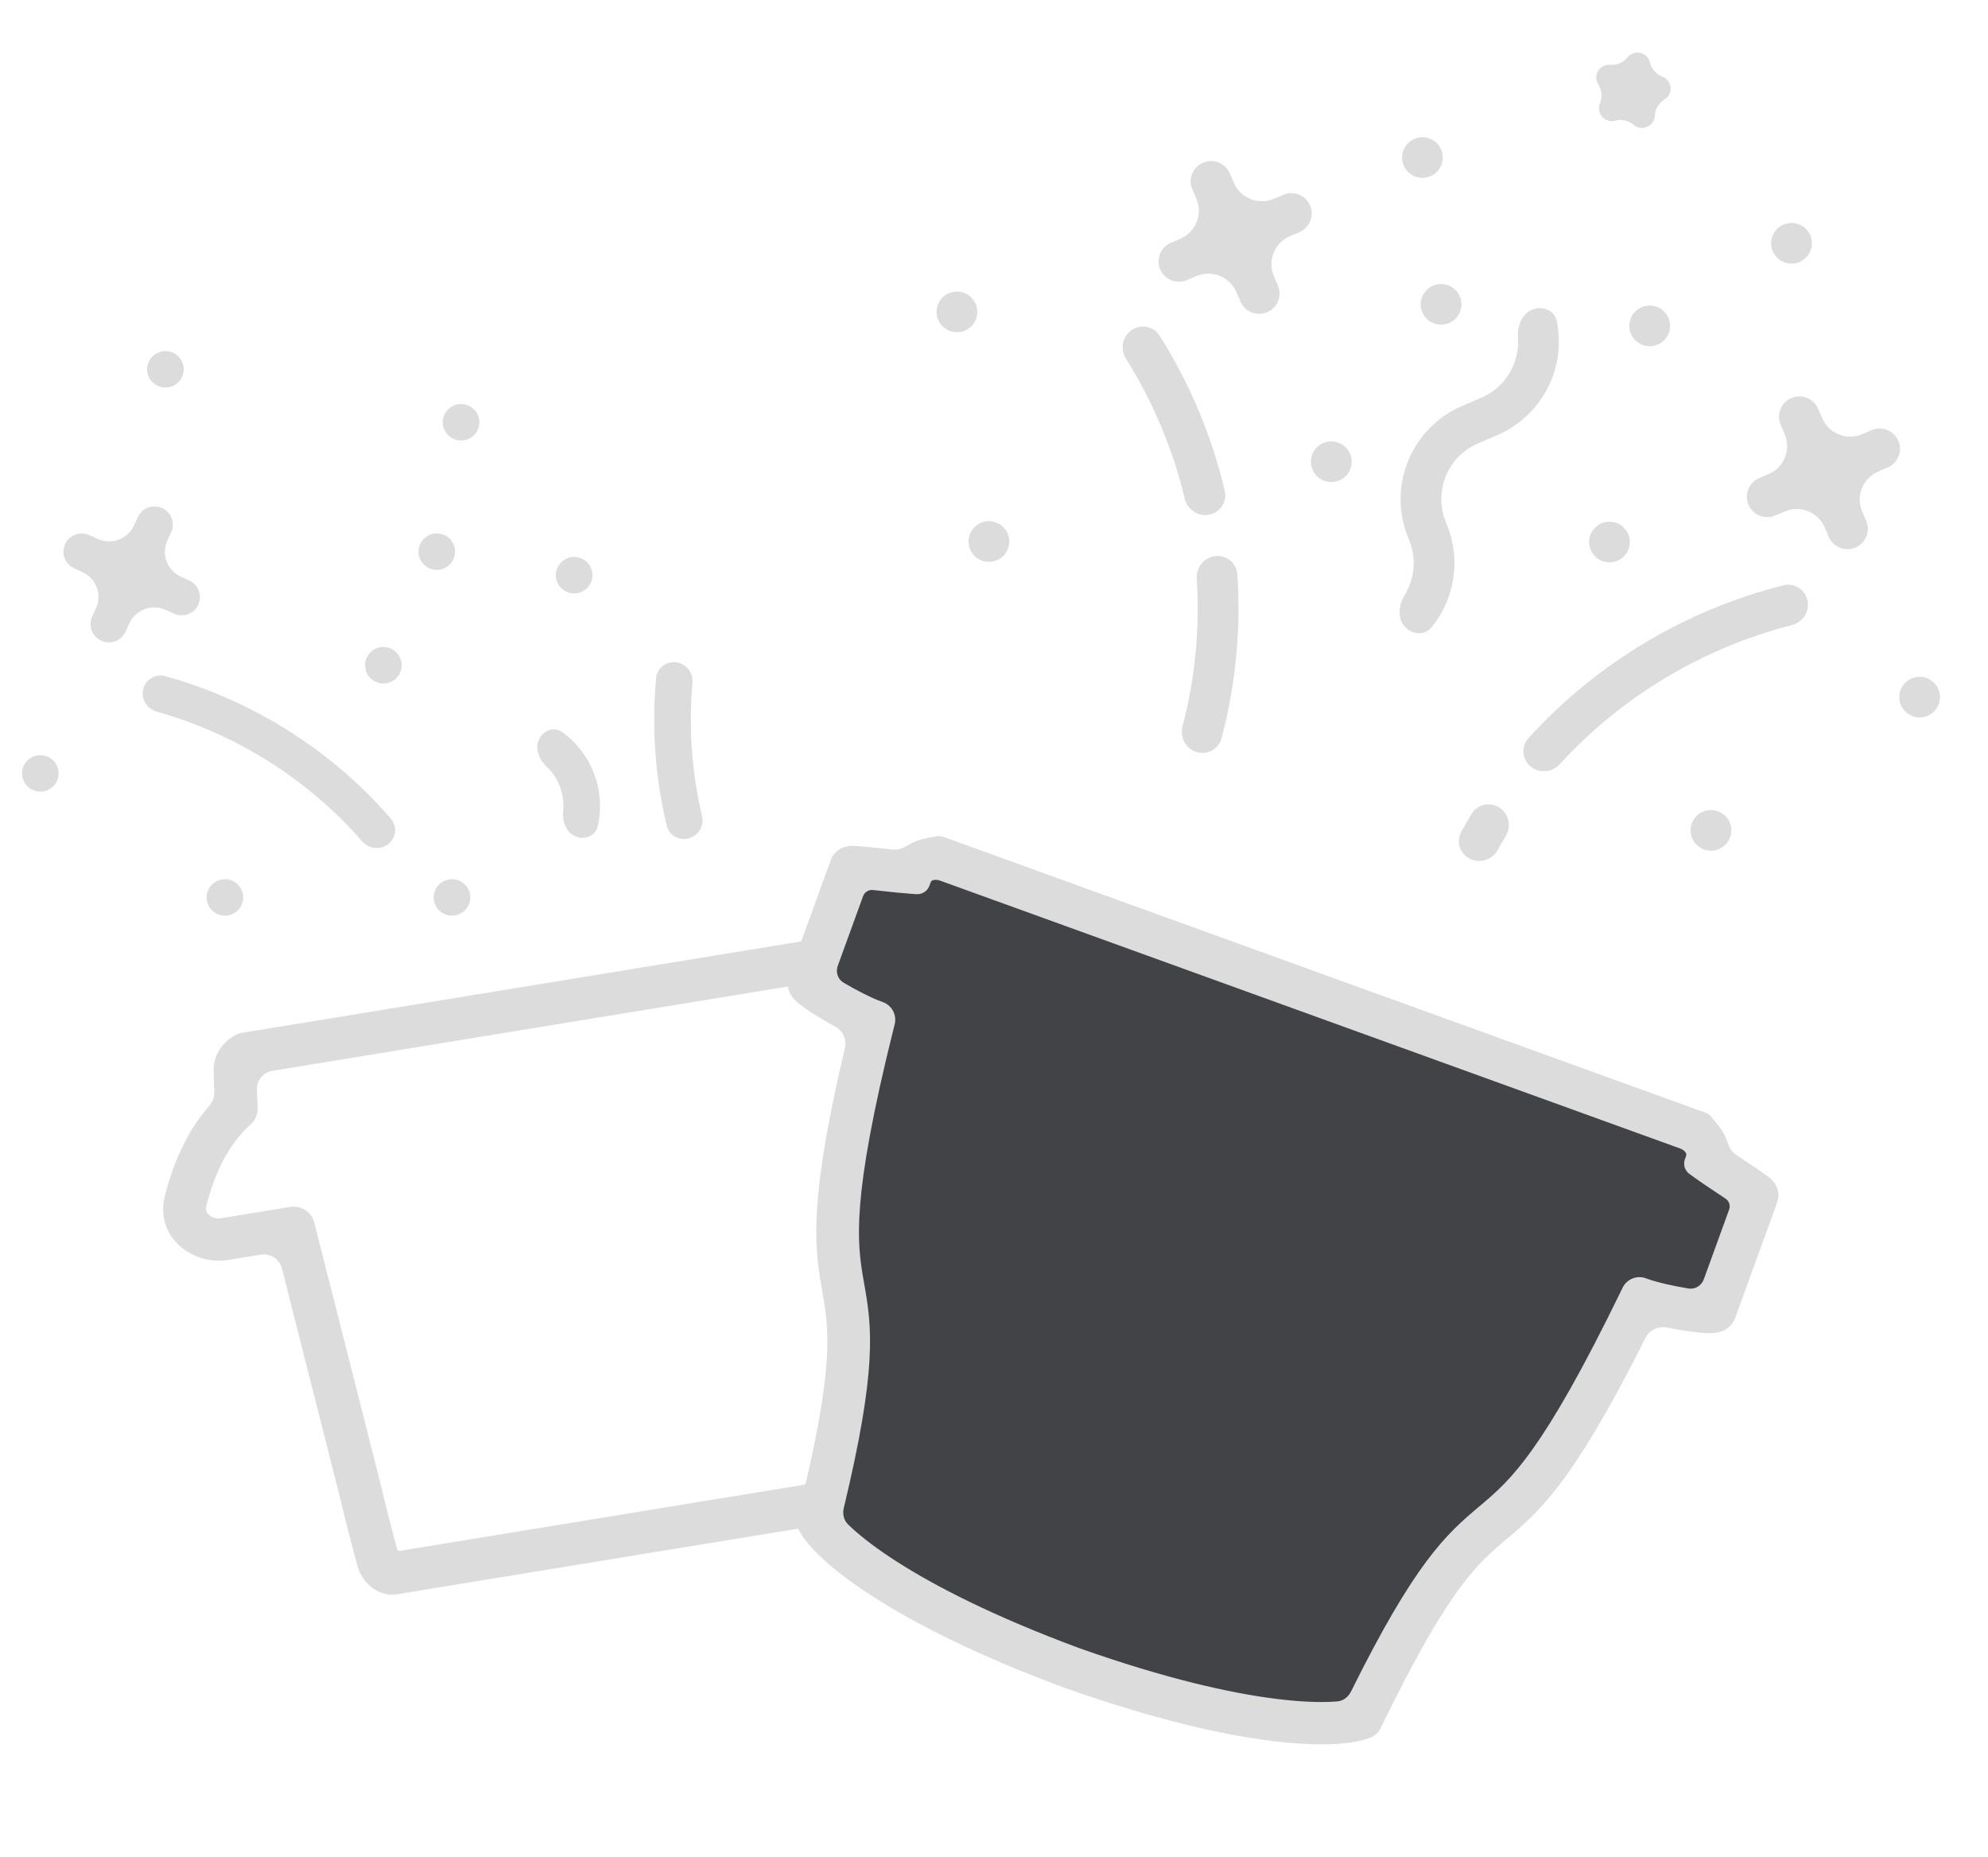
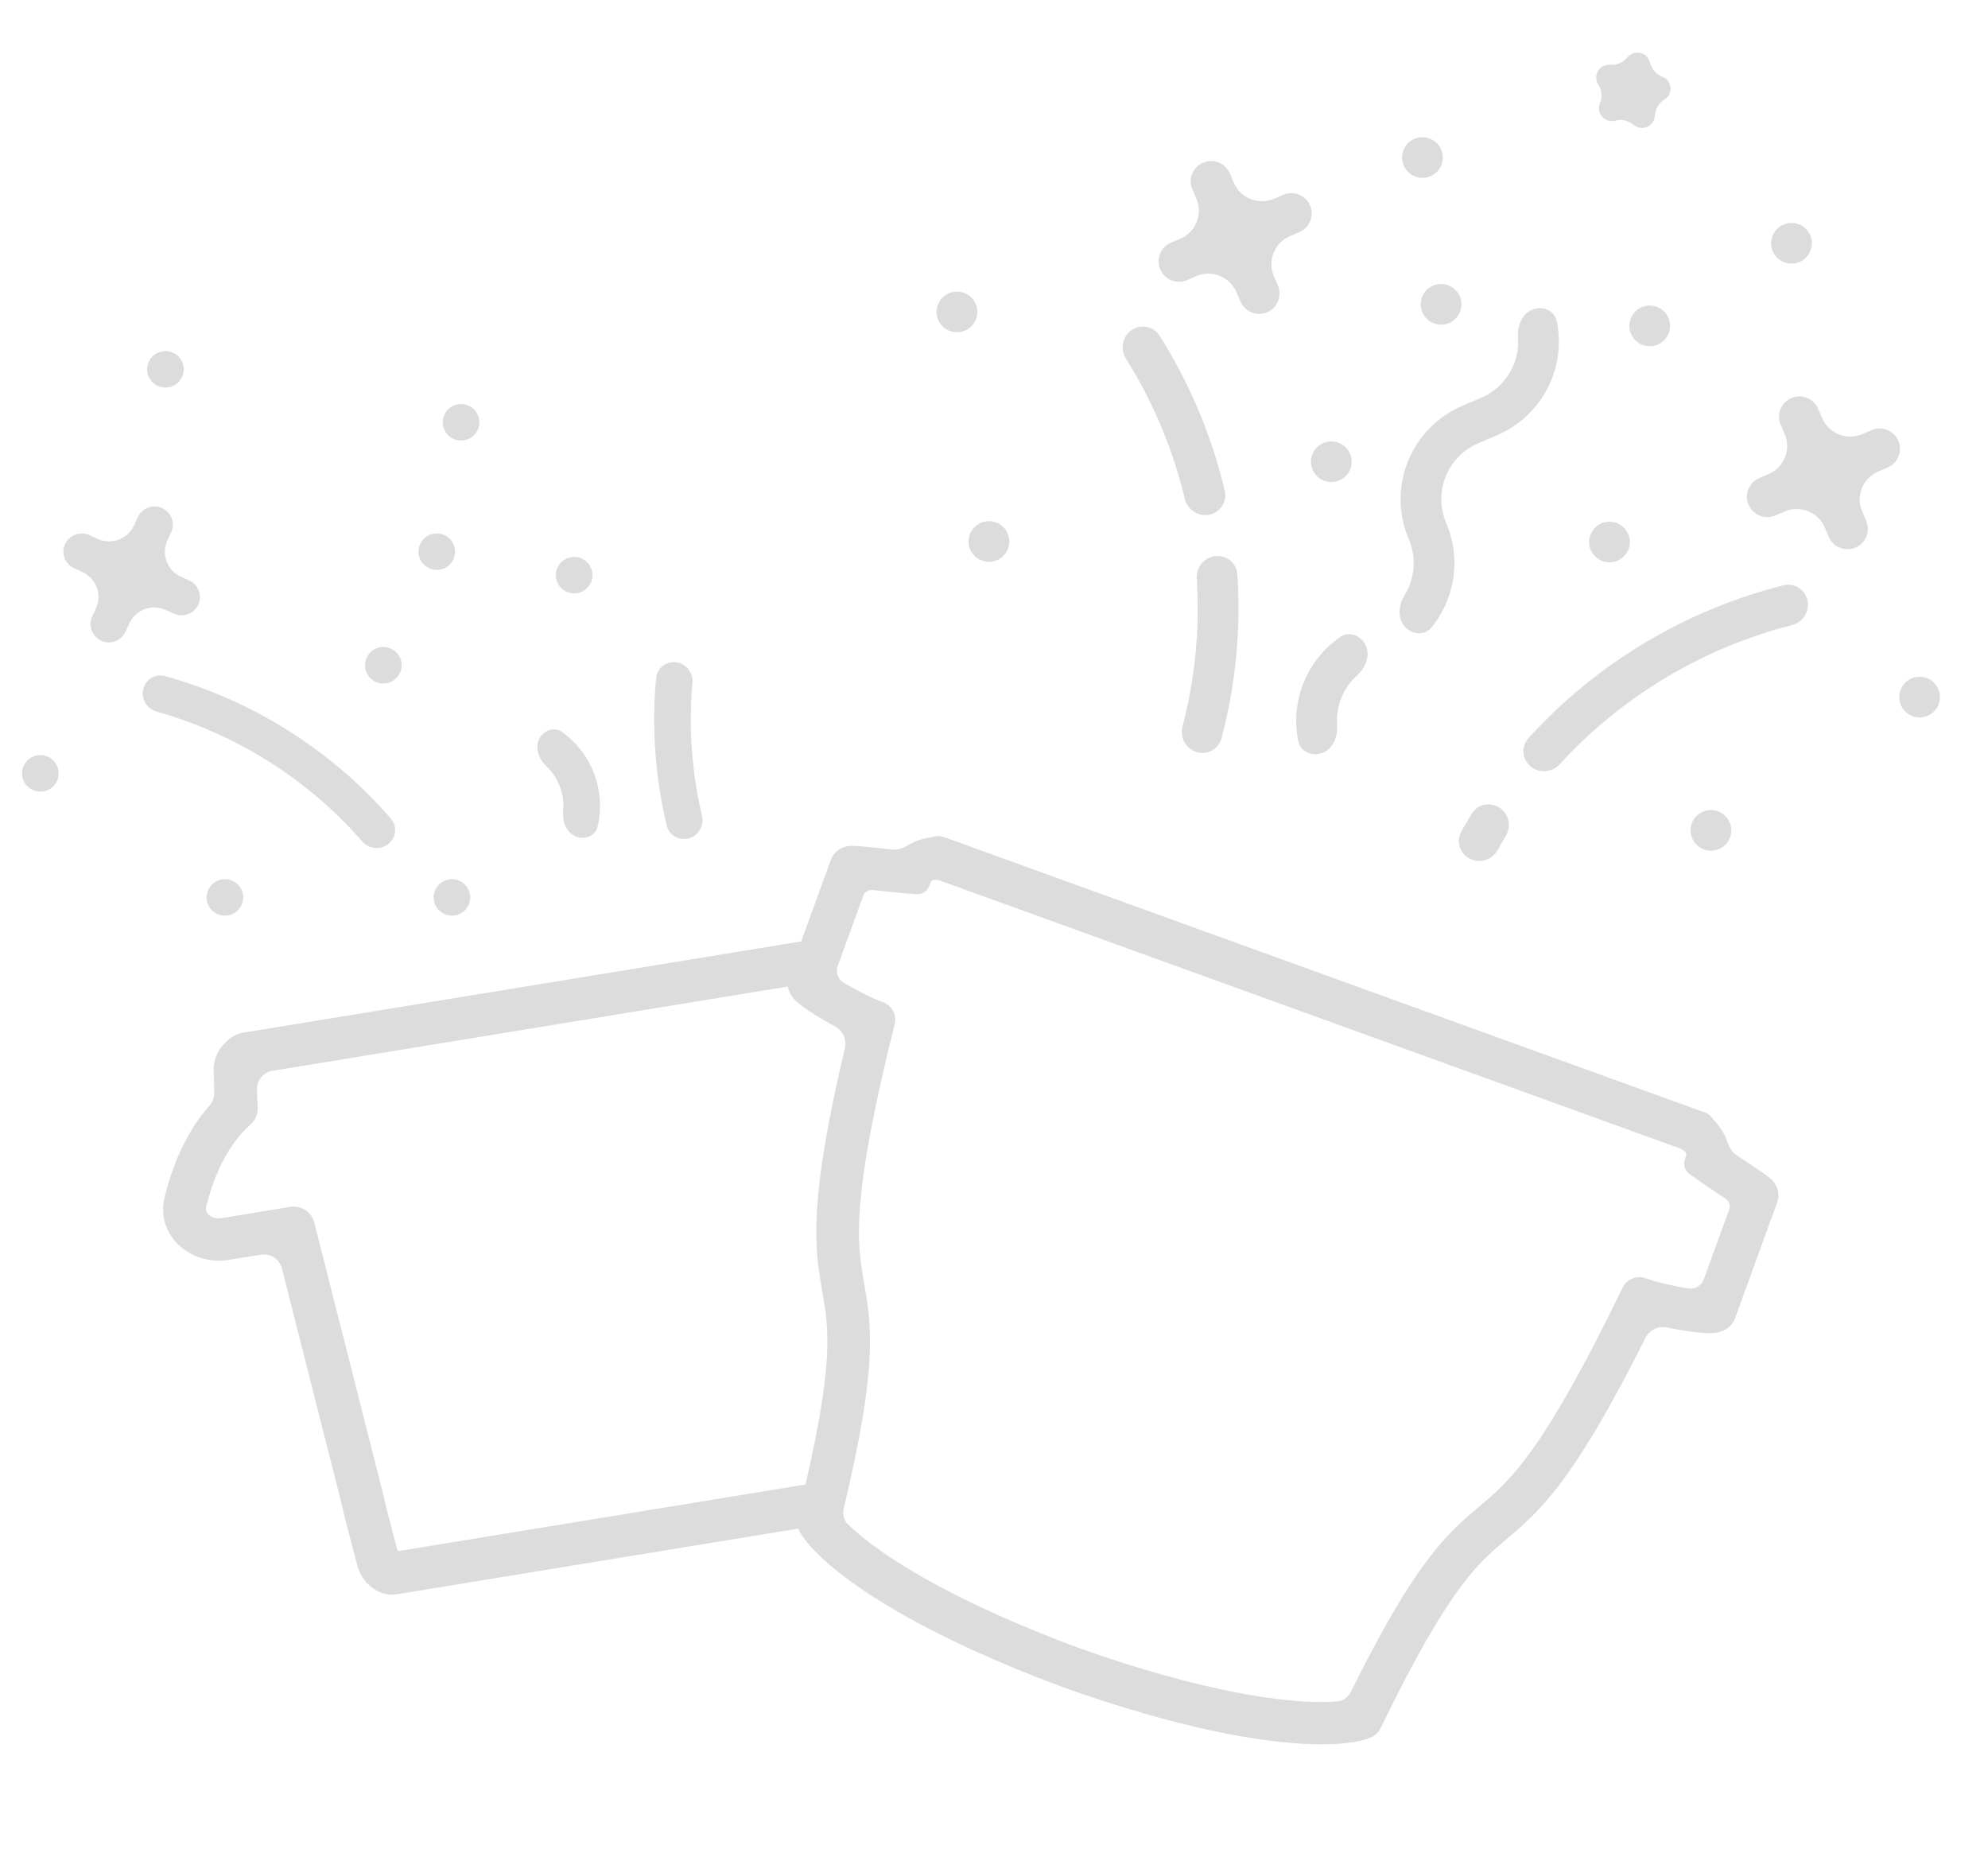
<svg xmlns="http://www.w3.org/2000/svg" width="212" height="198" viewBox="0 0 212 198" fill="none">
-   <path fill-rule="evenodd" clip-rule="evenodd" d="M25.242 110.309C25.431 110.221 25.631 110.16 25.836 110.126L93.111 99.126C93.316 99.093 93.525 99.088 93.732 99.11C94.256 99.168 94.921 99.362 95.549 99.751C96.207 100.16 96.926 100.854 97.272 101.927C97.436 102.439 97.699 103.316 97.948 104.16C98.104 104.689 98.472 105.125 98.949 105.401C102.408 107.405 104.874 110.495 106.499 113.032C108.897 116.778 106.03 120.991 102.274 121.605L98.779 122.177C97.754 122.344 97.029 123.267 97.107 124.302L99.034 149.7C99.183 151.203 99.319 153.039 99.417 154.489C99.466 155.221 99.506 155.861 99.534 156.317C99.548 156.546 99.559 156.729 99.566 156.855L99.577 157.048L99.577 157.05C99.58 157.098 99.581 157.146 99.581 157.193C99.576 157.916 99.378 158.707 98.973 159.395C98.569 160.081 97.787 160.923 96.529 161.129L42.344 169.988C41.085 170.194 40.076 169.645 39.474 169.123C38.871 168.6 38.432 167.913 38.197 167.23C38.181 167.185 38.167 167.14 38.155 167.094L38.103 166.904C38.07 166.782 38.022 166.606 37.962 166.385C37.843 165.943 37.678 165.324 37.491 164.614C37.122 163.208 36.666 161.424 36.328 159.952L30.066 135.263C29.811 134.258 28.829 133.614 27.805 133.781L24.309 134.353C20.554 134.967 16.494 131.886 17.574 127.572C18.306 124.649 19.66 120.935 22.301 117.934C22.665 117.52 22.875 116.989 22.854 116.439C22.821 115.559 22.791 114.643 22.784 114.105C22.77 112.978 23.231 112.092 23.724 111.495C24.195 110.925 24.764 110.53 25.242 110.309ZM42.357 165.207C42.386 165.317 42.494 165.386 42.606 165.368L94.808 156.833C94.92 156.814 95 156.714 94.993 156.601C94.966 156.151 94.926 155.522 94.878 154.801C94.78 153.354 94.647 151.562 94.504 150.128C94.503 150.111 94.501 150.093 94.5 150.076L92.275 120.755C92.187 119.586 93.013 118.542 94.179 118.351L101.545 117.147C102.096 117.057 102.49 116.731 102.678 116.381C102.851 116.056 102.843 115.751 102.659 115.464C100.957 112.806 98.547 110.016 95.391 108.675C94.763 108.408 94.29 107.875 94.102 107.223C93.973 106.775 93.771 106.081 93.565 105.381C93.282 104.423 92.33 103.832 91.344 103.993L29.061 114.177C28.075 114.338 27.36 115.201 27.398 116.199C27.425 116.929 27.455 117.651 27.475 118.117C27.505 118.795 27.226 119.451 26.716 119.903C24.151 122.18 22.755 125.593 21.988 128.653C21.906 128.984 21.995 129.277 22.263 129.529C22.552 129.801 23.029 129.985 23.58 129.894L30.947 128.69C32.112 128.5 33.228 129.226 33.517 130.363L40.746 158.864C40.751 158.882 40.755 158.899 40.759 158.916C41.08 160.321 41.525 162.062 41.893 163.464C42.077 164.163 42.24 164.772 42.357 165.207Z" fill="#DCDCDC" />
-   <path d="M179.815 120.772L99.6 91.701C99.336 91.782 97.258 91.81 96.712 93.316C94.922 93.2 90.345 92.606 90.288 92.763L85.794 105.147C85.707 105.648 90.339 108.392 92.631 109.223C83.162 146.968 95.164 128.783 86.63 162.786C87.929 165.17 95.123 171.568 113.526 178.386C132.023 184.941 141.649 184.639 144.175 183.641C159.435 152.076 156.983 173.722 173.926 138.685C176.217 139.516 181.533 140.377 181.787 139.937L186.281 127.552C186.338 127.395 182.444 124.92 180.996 123.862C181.542 122.356 179.966 121.004 179.815 120.772Z" fill="#424346" />
-   <path fill-rule="evenodd" clip-rule="evenodd" d="M99.674 89.211C99.981 89.118 100.311 89.126 100.613 89.236L181.87 118.644C182.172 118.754 182.43 118.958 182.606 119.226C182.651 119.293 182.701 119.357 182.755 119.417C182.794 119.459 182.837 119.507 182.882 119.557C183.085 119.787 183.37 120.129 183.637 120.553C183.831 120.863 184.049 121.271 184.207 121.753C184.389 122.307 184.684 122.835 185.169 123.158C185.378 123.298 185.594 123.441 185.81 123.585C186.053 123.747 186.298 123.91 186.54 124.071C187.116 124.456 187.671 124.83 188.083 125.122C188.283 125.263 188.487 125.412 188.652 125.545C188.724 125.604 188.852 125.71 188.978 125.841C189.032 125.898 189.168 126.042 189.298 126.249C189.362 126.353 189.477 126.553 189.557 126.829C189.634 127.095 189.732 127.62 189.512 128.225L185.025 140.572C184.985 140.682 184.935 140.789 184.876 140.891L184.866 140.909C184.416 141.685 183.688 141.929 183.507 141.988C183.225 142.079 182.965 142.112 182.8 142.128C182.455 142.16 182.082 142.151 181.753 142.132C181.07 142.092 180.22 141.985 179.353 141.844C178.847 141.762 178.308 141.664 177.765 141.555C176.845 141.369 175.9 141.805 175.48 142.645C172.011 149.566 169.379 154.013 167.197 157.086C164.658 160.663 162.745 162.354 160.948 163.873C160.859 163.948 160.771 164.022 160.684 164.096C159.098 165.434 157.662 166.646 155.748 169.222C153.685 172 151.047 176.399 147.262 184.198L147.22 184.284C147 184.738 146.616 185.092 146.146 185.275L146.052 185.311C145.075 185.691 143.703 185.909 142.044 185.974C140.34 186.041 138.182 185.952 135.552 185.623C130.291 184.966 123.053 183.339 113.621 180L113.605 179.995L113.59 179.989C104.206 176.518 97.606 173.136 93.145 170.275C90.915 168.845 89.202 167.533 87.937 166.392C86.705 165.28 85.792 164.235 85.286 163.318L85.238 163.232C84.994 162.789 84.926 162.27 85.049 161.78L85.072 161.688C87.176 153.28 87.977 148.216 88.177 144.765C88.364 141.563 88.039 139.715 87.681 137.674C87.662 137.561 87.642 137.448 87.622 137.334C87.219 135.018 86.836 132.496 87.185 128.126C87.484 124.372 88.32 119.277 90.102 111.749C90.319 110.834 89.873 109.892 89.045 109.444C88.56 109.182 88.086 108.913 87.646 108.653C86.891 108.207 86.169 107.746 85.619 107.339C85.355 107.144 85.062 106.912 84.818 106.666C84.701 106.548 84.523 106.357 84.365 106.106C84.264 105.944 83.861 105.29 84.014 104.407L84.018 104.386C84.038 104.27 84.069 104.156 84.109 104.046L88.595 91.699C88.815 91.094 89.227 90.754 89.457 90.599C89.695 90.439 89.912 90.359 90.027 90.321C90.259 90.244 90.456 90.221 90.534 90.212C90.715 90.192 90.881 90.193 90.975 90.194C91.187 90.197 91.439 90.213 91.683 90.232C92.186 90.272 92.853 90.34 93.542 90.413C93.831 90.444 94.124 90.476 94.414 90.507C94.674 90.535 94.933 90.563 95.184 90.59C95.762 90.652 96.326 90.436 96.82 90.128C97.252 89.858 97.682 89.683 98.031 89.57C98.508 89.415 98.947 89.335 99.25 89.289C99.316 89.279 99.38 89.27 99.437 89.262C99.517 89.251 99.597 89.234 99.674 89.211ZM99.668 89.23C99.668 89.231 99.661 89.232 99.643 89.234C99.658 89.232 99.667 89.23 99.668 89.23ZM182.599 119.245C182.599 119.245 182.605 119.252 182.615 119.264C182.603 119.25 182.598 119.245 182.599 119.245ZM100.268 93.905C100.012 93.812 99.731 93.774 99.472 93.858C99.359 93.895 99.278 93.987 99.237 94.099L99.113 94.442C98.904 95.017 98.34 95.384 97.729 95.343L97.056 95.297C96.282 95.245 95.04 95.111 93.886 94.986C93.611 94.956 93.341 94.927 93.083 94.9C92.627 94.851 92.197 95.121 92.04 95.552L89.338 102.99C89.093 103.663 89.343 104.417 89.959 104.782C91.358 105.609 92.958 106.421 93.913 106.766L94.148 106.852C95.113 107.201 95.657 108.223 95.408 109.217L95.352 109.44C93.014 118.786 92.035 124.567 91.721 128.508C91.412 132.377 91.74 134.497 92.105 136.591C92.125 136.706 92.146 136.822 92.166 136.938C92.539 139.062 92.936 141.327 92.72 145.051C92.513 148.596 91.757 153.424 89.979 160.802C89.828 161.427 89.978 162.094 90.437 162.545C90.6 162.705 90.784 162.878 90.988 163.063C92.031 164.004 93.536 165.167 95.6 166.491C99.724 169.136 106.009 172.377 115.143 175.757C124.325 179.006 131.231 180.539 136.095 181.147C138.529 181.451 140.431 181.521 141.837 181.466C142.115 181.455 142.368 181.439 142.598 181.42C143.238 181.368 143.779 180.953 144.064 180.379C147.439 173.576 149.96 169.386 152.079 166.533C154.305 163.536 156.064 162.052 157.715 160.66C157.805 160.584 157.895 160.508 157.985 160.432C159.61 159.059 161.224 157.641 163.472 154.474C165.762 151.248 168.723 146.185 172.932 137.516L173.034 137.306C173.481 136.386 174.551 135.951 175.513 136.299L175.752 136.385C176.706 136.731 178.456 137.131 180.061 137.391C180.77 137.506 181.447 137.086 181.692 136.411L184.394 128.974C184.551 128.544 184.394 128.063 184.014 127.81C183.799 127.666 183.573 127.515 183.342 127.362C182.377 126.72 181.337 126.028 180.71 125.573L180.162 125.177C179.667 124.818 179.47 124.174 179.679 123.6L179.805 123.254C179.845 123.144 179.841 123.022 179.779 122.923C179.634 122.692 179.395 122.543 179.14 122.45L100.268 93.905ZM179.886 123.14C179.884 123.139 179.888 123.141 179.886 123.14V123.14ZM99.249 93.957C99.247 93.956 99.251 93.958 99.249 93.957V93.957Z" fill="#DCDCDC" />
+   <path fill-rule="evenodd" clip-rule="evenodd" d="M87.656 100.019L25.836 110.126C25.63 110.16 25.43 110.221 25.241 110.309C24.764 110.531 24.195 110.926 23.724 111.495C23.23 112.092 22.769 112.979 22.784 114.106C22.79 114.644 22.821 115.559 22.854 116.439C22.874 116.989 22.664 117.52 22.3 117.934C19.659 120.935 18.306 124.649 17.574 127.572C16.493 131.886 20.553 134.967 24.309 134.353L27.804 133.782C28.828 133.614 29.811 134.258 30.066 135.264L36.328 159.953C36.665 161.425 37.122 163.209 37.491 164.614C37.677 165.324 37.843 165.943 37.962 166.385C38.022 166.606 38.069 166.783 38.103 166.904L38.154 167.094C38.167 167.14 38.181 167.185 38.196 167.23C38.431 167.914 38.87 168.6 39.473 169.123C40.075 169.645 41.085 170.194 42.343 169.989L86.64 162.746C87.071 161.029 87.449 159.446 87.78 157.982L42.606 165.368C42.494 165.386 42.386 165.317 42.356 165.207C42.239 164.773 42.076 164.163 41.893 163.465C41.524 162.062 41.08 160.321 40.758 158.916C40.756 158.908 40.754 158.9 40.752 158.892C40.75 158.883 40.748 158.874 40.746 158.865L33.516 130.363C33.228 129.226 32.112 128.5 30.946 128.69L23.58 129.895C23.029 129.985 22.552 129.802 22.262 129.529C21.994 129.277 21.905 128.984 21.988 128.654C22.755 125.593 24.151 122.18 26.716 119.904C27.226 119.451 27.504 118.795 27.475 118.117C27.454 117.651 27.425 116.929 27.397 116.2C27.36 115.202 28.074 114.338 29.06 114.177L85.89 104.885L87.656 100.019Z" fill="#DCDCDC" />
+   <path fill-rule="evenodd" clip-rule="evenodd" d="M99.674 89.21C99.981 89.117 100.311 89.126 100.613 89.235L181.87 118.644C182.172 118.753 182.43 118.957 182.606 119.225C182.651 119.293 182.701 119.357 182.755 119.417C182.794 119.459 182.837 119.507 182.882 119.557C183.085 119.786 183.37 120.128 183.637 120.553C183.831 120.862 184.049 121.271 184.207 121.753C184.389 122.306 184.684 122.835 185.169 123.158C185.378 123.298 185.594 123.441 185.81 123.585C186.053 123.747 186.298 123.91 186.54 124.071C187.116 124.456 187.671 124.83 188.083 125.121C188.283 125.263 188.487 125.411 188.652 125.545C188.724 125.604 188.852 125.71 188.978 125.841C189.032 125.897 189.168 126.042 189.298 126.249C189.362 126.352 189.477 126.553 189.557 126.828C189.634 127.095 189.732 127.619 189.512 128.225L185.025 140.571C184.985 140.682 184.935 140.789 184.876 140.891L184.866 140.908C184.416 141.684 183.688 141.928 183.507 141.987C183.225 142.079 182.965 142.112 182.8 142.127C182.455 142.16 182.082 142.151 181.753 142.132C181.07 142.092 180.22 141.984 179.353 141.844C178.847 141.762 178.308 141.664 177.765 141.554C176.845 141.369 175.9 141.805 175.48 142.644C172.011 149.566 169.379 154.012 167.197 157.086C164.658 160.663 162.745 162.354 160.948 163.873C160.859 163.948 160.771 164.022 160.684 164.096C159.098 165.434 157.662 166.645 155.748 169.222C153.685 171.999 151.047 176.398 147.262 184.198L147.22 184.284C147 184.738 146.616 185.092 146.146 185.274L146.052 185.311C145.075 185.691 143.703 185.909 142.044 185.974C140.34 186.041 138.182 185.952 135.552 185.623C130.291 184.965 123.053 183.338 113.621 179.999L113.605 179.994L113.59 179.989C104.206 176.517 97.606 173.136 93.145 170.275C90.915 168.845 89.202 167.533 87.937 166.391C86.705 165.28 85.792 164.234 85.286 163.318L85.238 163.231C84.994 162.789 84.926 162.27 85.049 161.779L85.072 161.688C87.176 153.279 87.977 148.216 88.177 144.765C88.364 141.563 88.039 139.714 87.681 137.673C87.662 137.561 87.642 137.447 87.622 137.333C87.219 135.018 86.836 132.496 87.185 128.126C87.484 124.372 88.32 119.277 90.102 111.749C90.319 110.833 89.873 109.891 89.045 109.444C88.56 109.182 88.086 108.913 87.646 108.653C86.891 108.206 86.169 107.745 85.619 107.339C85.355 107.143 85.062 106.911 84.818 106.665C84.701 106.548 84.523 106.356 84.365 106.105C84.264 105.944 83.861 105.29 84.014 104.406L84.018 104.386C84.038 104.27 84.069 104.156 84.109 104.045L88.595 91.699C88.815 91.093 89.227 90.753 89.457 90.599C89.695 90.439 89.912 90.358 90.027 90.32C90.259 90.244 90.456 90.22 90.534 90.212C90.715 90.192 90.881 90.192 90.975 90.194C91.187 90.196 91.439 90.213 91.683 90.232C92.186 90.272 92.853 90.34 93.542 90.413C93.831 90.444 94.124 90.475 94.414 90.507C94.674 90.535 94.933 90.563 95.184 90.59C95.762 90.651 96.326 90.435 96.82 90.128C97.252 89.858 97.682 89.683 98.031 89.57C98.508 89.415 98.947 89.335 99.25 89.289C99.316 89.278 99.38 89.269 99.437 89.262C99.517 89.251 99.597 89.234 99.674 89.21ZM99.668 89.23C99.668 89.23 99.661 89.231 99.643 89.234C99.658 89.231 99.667 89.23 99.668 89.23ZM182.599 119.245C182.599 119.245 182.605 119.252 182.615 119.263C182.603 119.25 182.598 119.244 182.599 119.245ZM100.268 93.905C100.012 93.812 99.731 93.773 99.472 93.858C99.359 93.894 99.278 93.987 99.237 94.098L99.113 94.441C98.904 95.016 98.34 95.384 97.729 95.342L97.056 95.297C96.282 95.245 95.04 95.11 93.886 94.986C93.611 94.956 93.341 94.927 93.083 94.899C92.627 94.851 92.197 95.121 92.04 95.552L89.338 102.989C89.093 103.662 89.343 104.417 89.959 104.781C91.358 105.608 92.958 106.42 93.913 106.766L94.148 106.851C95.113 107.2 95.657 108.222 95.408 109.217L95.352 109.44C93.014 118.786 92.035 124.567 91.721 128.508C91.412 132.376 91.74 134.497 92.105 136.59C92.125 136.706 92.146 136.822 92.166 136.938C92.539 139.062 92.936 141.327 92.72 145.051C92.513 148.596 91.757 153.423 89.979 160.802C89.828 161.427 89.978 162.094 90.437 162.544C90.6 162.705 90.784 162.878 90.988 163.062C92.031 164.004 93.536 165.167 95.6 166.49C99.724 169.135 106.009 172.377 115.143 175.757C124.325 179.006 131.231 180.538 136.095 181.146C138.529 181.451 140.431 181.521 141.837 181.465C142.115 181.454 142.368 181.439 142.598 181.42C143.238 181.367 143.779 180.953 144.064 180.379C147.439 173.576 149.96 169.385 152.079 166.532C154.305 163.535 156.064 162.052 157.715 160.66C157.805 160.584 157.895 160.508 157.985 160.432C159.61 159.058 161.224 157.641 163.472 154.474C165.762 151.248 168.723 146.184 172.932 137.515L173.034 137.306C173.481 136.385 174.551 135.95 175.513 136.299L175.752 136.385C176.706 136.73 178.456 137.131 180.061 137.391C180.77 137.506 181.447 137.085 181.692 136.411L184.394 128.973C184.551 128.544 184.394 128.063 184.014 127.809C183.799 127.665 183.573 127.515 183.342 127.362C182.377 126.719 181.337 126.028 180.71 125.573L180.162 125.176C179.667 124.817 179.47 124.174 179.679 123.599L179.805 123.254C179.845 123.143 179.841 123.021 179.779 122.922C179.634 122.692 179.395 122.542 179.14 122.45L100.268 93.905ZM179.886 123.14C179.884 123.139 179.888 123.14 179.886 123.14V123.14ZM99.249 93.957C99.247 93.956 99.251 93.957 99.249 93.957V93.957Z" fill="#DCDCDC" />
  <path d="M127.618 80.192C128.757 80.523 129.955 79.882 130.259 78.739C131.775 73.032 132.345 67.116 131.948 61.225C131.867 60.031 130.792 59.17 129.6 59.297C128.407 59.424 127.548 60.492 127.624 61.688C127.964 66.992 127.451 72.317 126.104 77.459C125.797 78.63 126.453 79.854 127.618 80.192ZM156.781 91.586C157.85 92.105 159.135 91.668 159.713 90.632C159.99 90.135 160.276 89.642 160.57 89.155C161.186 88.134 160.921 86.798 159.929 86.134C158.928 85.465 157.569 85.733 156.945 86.761C156.56 87.395 156.187 88.037 155.828 88.687C155.244 89.743 155.694 91.057 156.781 91.586Z" fill="#DCDCDC" />
  <path d="M128.936 54.88C130.111 54.651 130.882 53.515 130.609 52.352C129.229 46.483 126.878 40.885 123.654 35.786C123.014 34.776 121.66 34.528 120.672 35.203C119.682 35.881 119.435 37.229 120.073 38.245C122.961 42.848 125.078 47.89 126.34 53.172C126.619 54.339 127.757 55.109 128.936 54.88Z" fill="#DCDCDC" />
  <path d="M162.992 78.706C162.185 79.593 162.311 80.965 163.232 81.733C164.152 82.499 165.517 82.374 166.325 81.492C172.957 74.249 181.564 69.091 191.089 66.652C192.251 66.355 193.002 65.21 192.754 64.039C192.506 62.868 191.352 62.115 190.189 62.409C179.713 65.052 170.251 70.721 162.992 78.706Z" fill="#DCDCDC" />
  <path d="M127.58 21.189C128.288 22.84 127.521 24.75 125.866 25.456L124.868 25.882C123.765 26.353 123.253 27.627 123.725 28.727C124.197 29.828 125.474 30.339 126.577 29.868L127.576 29.442C129.23 28.736 131.145 29.502 131.853 31.153L132.28 32.15C132.752 33.25 134.029 33.761 135.132 33.29C136.235 32.82 136.746 31.546 136.274 30.446L135.847 29.449C135.139 27.798 135.906 25.888 137.561 25.182L138.559 24.756C139.662 24.285 140.174 23.012 139.702 21.911C139.23 20.81 137.953 20.3 136.85 20.77L135.851 21.196C134.197 21.902 132.282 21.136 131.574 19.485L131.147 18.489C130.675 17.388 129.398 16.877 128.295 17.348C127.192 17.818 126.68 19.092 127.152 20.193L127.58 21.189Z" fill="#DCDCDC" />
  <path d="M191.033 42.443C189.93 42.914 189.419 44.187 189.891 45.288L190.318 46.284C191.026 47.935 190.259 49.846 188.604 50.552L187.606 50.978C186.503 51.448 185.991 52.722 186.463 53.822C186.935 54.923 188.212 55.434 189.315 54.963L190.314 54.537C191.968 53.831 193.883 54.598 194.591 56.248L195.019 57.245C195.491 58.346 196.767 58.856 197.87 58.386C198.973 57.915 199.485 56.642 199.013 55.541L198.585 54.544C197.877 52.894 198.644 50.983 200.299 50.277L201.297 49.851C202.4 49.381 202.912 48.107 202.44 47.006C201.968 45.906 200.691 45.395 199.588 45.865L198.59 46.291C196.935 46.997 195.02 46.231 194.312 44.58L193.885 43.584C193.413 42.483 192.136 41.972 191.033 42.443Z" fill="#DCDCDC" />
  <path d="M177.498 10.609C177.198 10.794 176.948 11.049 176.769 11.352C176.591 11.655 176.489 11.997 176.472 12.348C176.41 13.481 175.073 14.051 174.209 13.314C173.942 13.085 173.622 12.925 173.279 12.847C172.935 12.769 172.578 12.775 172.238 12.865C171.14 13.156 170.184 12.065 170.619 11.019C170.755 10.695 170.809 10.342 170.777 9.992C170.746 9.642 170.629 9.305 170.438 9.01C169.821 8.06 170.565 6.817 171.696 6.908C172.047 6.936 172.4 6.879 172.724 6.741C173.048 6.602 173.333 6.388 173.555 6.115C174.27 5.237 175.685 5.558 175.948 6.659C176.03 7.002 176.194 7.319 176.426 7.584C176.658 7.849 176.951 8.053 177.28 8.18C178.336 8.586 178.465 10.025 177.498 10.609Z" fill="#DCDCDC" />
  <path d="M150.236 57.494C150.787 58.789 150.904 60.228 150.57 61.595C150.408 62.257 150.144 62.884 149.792 63.458C149.167 64.475 148.993 65.827 149.751 66.75C150.514 67.679 151.908 67.823 152.665 66.891C153.673 65.649 154.4 64.194 154.784 62.625C155.342 60.347 155.148 57.949 154.23 55.79C153.651 54.45 153.541 52.954 153.919 51.545C154.298 50.136 155.141 48.895 156.314 48.024C156.73 47.716 157.181 47.458 157.657 47.255L159.654 46.403C162.3 45.271 164.387 43.137 165.458 40.47C166.257 38.48 166.441 36.315 166.014 34.245C165.772 33.073 164.471 32.561 163.368 33.032C162.265 33.502 161.796 34.785 161.881 35.979C161.95 36.951 161.801 37.937 161.43 38.859C160.787 40.46 159.534 41.74 157.945 42.417L155.948 43.27C153.299 44.399 151.21 46.533 150.139 49.2C149.068 51.868 149.102 54.851 150.236 57.494Z" fill="#DCDCDC" />
-   <path d="M141.099 80.251C142.201 79.781 142.671 78.498 142.585 77.304C142.516 76.332 142.666 75.346 143.036 74.424C143.407 73.501 143.98 72.686 144.703 72.03C145.591 71.226 146.139 69.974 145.668 68.874C145.195 67.773 143.9 67.246 142.914 67.927C141.173 69.129 139.808 70.823 139.008 72.812C138.209 74.802 138.025 76.968 138.452 79.037C138.695 80.21 139.995 80.722 141.099 80.251Z" />
+   <path d="M141.099 80.251C142.201 79.781 142.671 78.498 142.585 77.304C142.516 76.332 142.666 75.346 143.036 74.424C143.407 73.501 143.98 72.686 144.703 72.03C145.591 71.226 146.139 69.974 145.668 68.874C145.195 67.773 143.9 67.246 142.914 67.927C141.173 69.129 139.808 70.823 139.008 72.812C138.209 74.802 138.025 76.968 138.452 79.037C138.695 80.21 139.995 80.722 141.099 80.251Z" fill="#DCDCDC" />
  <path d="M193.043 25.09C192.571 23.989 191.294 23.479 190.191 23.949C189.088 24.42 188.577 25.693 189.049 26.794C189.521 27.895 190.798 28.405 191.9 27.935C193.003 27.464 193.515 26.191 193.043 25.09Z" fill="#DCDCDC" />
  <path d="M184.451 87.689C183.979 86.588 182.703 86.077 181.6 86.548C180.497 87.018 179.985 88.292 180.457 89.393C180.929 90.493 182.206 91.004 183.309 90.533C184.412 90.063 184.923 88.789 184.451 87.689Z" fill="#DCDCDC" />
  <path d="M107.456 56.886C106.984 55.786 105.707 55.275 104.604 55.746C103.501 56.216 102.99 57.49 103.462 58.591C103.934 59.691 105.211 60.202 106.313 59.731C107.416 59.261 107.928 57.987 107.456 56.886Z" fill="#DCDCDC" />
  <path d="M152.887 30.431C151.769 30.866 151.217 32.122 151.653 33.237C152.089 34.353 153.349 34.904 154.466 34.469C155.584 34.035 156.136 32.778 155.7 31.663C155.264 30.548 154.004 29.996 152.887 30.431Z" fill="#DCDCDC" />
  <path d="M153.684 15.947C153.212 14.846 151.935 14.335 150.832 14.806C149.729 15.276 149.218 16.55 149.69 17.651C150.162 18.751 151.439 19.262 152.542 18.791C153.645 18.321 154.156 17.047 153.684 15.947Z" fill="#DCDCDC" />
  <path d="M173.632 56.944C173.16 55.843 171.883 55.332 170.78 55.803C169.677 56.273 169.166 57.547 169.638 58.648C170.11 59.748 171.387 60.259 172.489 59.789C173.592 59.318 174.104 58.044 173.632 56.944Z" fill="#DCDCDC" />
  <path d="M177.922 33.896C177.45 32.796 176.173 32.285 175.071 32.755C173.968 33.226 173.456 34.5 173.928 35.6C174.4 36.701 175.677 37.212 176.78 36.741C177.883 36.27 178.394 34.997 177.922 33.896Z" fill="#DCDCDC" />
  <path d="M206.704 73.476C206.232 72.376 204.956 71.865 203.853 72.335C202.75 72.806 202.238 74.08 202.71 75.18C203.182 76.281 204.459 76.792 205.562 76.321C206.665 75.851 207.176 74.577 206.704 73.476Z" fill="#DCDCDC" />
  <path d="M143.966 48.381C143.494 47.281 142.218 46.77 141.115 47.24C140.012 47.711 139.5 48.984 139.972 50.085C140.444 51.186 141.721 51.697 142.824 51.226C143.927 50.755 144.438 49.482 143.966 48.381Z" fill="#DCDCDC" />
  <path d="M104.044 32.407C103.572 31.306 102.295 30.796 101.192 31.266C100.089 31.737 99.578 33.011 100.05 34.111C100.522 35.212 101.798 35.722 102.901 35.252C104.004 34.781 104.516 33.508 104.044 32.407Z" fill="#DCDCDC" />
-   <path d="M73.441 89.398C72.411 89.669 71.349 89.069 71.101 88.037C69.864 82.888 69.481 77.571 69.968 72.297C70.067 71.229 71.051 70.48 72.12 70.62C73.189 70.76 73.938 71.737 73.843 72.806C73.421 77.555 73.765 82.34 74.862 86.98C75.112 88.036 74.495 89.12 73.441 89.398Z" fill="#DCDCDC" />
-   <path d="M41.689 87.296C42.395 88.109 42.252 89.336 41.407 90.005C40.563 90.672 39.34 90.531 38.633 89.722C32.833 83.083 25.213 78.272 16.707 75.878C15.67 75.586 15.02 74.543 15.269 73.499C15.518 72.455 16.571 71.805 17.61 72.093C26.965 74.691 35.342 79.98 41.689 87.296Z" fill="#DCDCDC" />
-   <path d="M17.291 54.174C18.271 54.62 18.703 55.773 18.254 56.75L17.849 57.634C17.176 59.098 17.823 60.828 19.294 61.497L20.182 61.901C21.163 62.346 21.594 63.499 21.146 64.476C20.698 65.453 19.539 65.883 18.559 65.437L17.671 65.033C16.2 64.364 14.462 65.01 13.79 66.474L13.384 67.359C12.935 68.335 11.777 68.765 10.796 68.319C9.816 67.874 9.384 66.72 9.832 65.744L10.238 64.86C10.911 63.395 10.263 61.665 8.792 60.997L7.905 60.593C6.924 60.147 6.492 58.994 6.941 58.017C7.389 57.041 8.547 56.611 9.528 57.057L10.416 57.46C11.887 58.129 13.625 57.484 14.297 56.019L14.703 55.135C15.151 54.158 16.31 53.728 17.291 54.174Z" fill="#DCDCDC" />
-   <path d="M61.327 89.158C60.347 88.712 59.953 87.551 60.056 86.483C60.14 85.612 60.027 84.726 59.714 83.891C59.402 83.056 58.904 82.312 58.269 81.708C57.489 80.968 57.024 79.833 57.472 78.857C57.92 77.881 59.096 77.437 59.967 78.069C61.505 79.184 62.695 80.732 63.369 82.534C64.043 84.335 64.161 86.281 63.732 88.127C63.488 89.173 62.308 89.604 61.327 89.158Z" fill="#DCDCDC" />
+   <path d="M73.441 89.398C72.411 89.669 71.349 89.069 71.101 88.037C69.864 82.887 69.481 77.57 69.968 72.297C70.067 71.229 71.051 70.48 72.12 70.62C73.189 70.76 73.938 71.736 73.843 72.806C73.421 77.555 73.765 82.34 74.862 86.98C75.112 88.036 74.495 89.12 73.441 89.398Z" fill="#DCDCDC" />
+   <path d="M41.689 87.296C42.395 88.109 42.252 89.336 41.407 90.005C40.563 90.672 39.34 90.53 38.633 89.722C32.833 83.083 25.213 78.272 16.707 75.878C15.67 75.586 15.02 74.543 15.269 73.499C15.518 72.455 16.571 71.805 17.61 72.093C26.965 74.69 35.342 79.98 41.689 87.296Z" fill="#DCDCDC" />
+   <path d="M17.291 54.174C18.271 54.62 18.703 55.773 18.254 56.749L17.849 57.633C17.176 59.098 17.823 60.828 19.294 61.497L20.182 61.9C21.163 62.346 21.594 63.499 21.146 64.476C20.698 65.452 19.539 65.883 18.559 65.437L17.671 65.033C16.2 64.364 14.462 65.01 13.79 66.474L13.384 67.358C12.935 68.335 11.777 68.765 10.796 68.319C9.816 67.873 9.384 66.72 9.832 65.744L10.238 64.86C10.911 63.395 10.263 61.665 8.792 60.996L7.905 60.593C6.924 60.147 6.492 58.994 6.941 58.017C7.389 57.041 8.547 56.611 9.528 57.056L10.416 57.46C11.887 58.129 13.625 57.484 14.297 56.019L14.703 55.135C15.151 54.158 16.31 53.728 17.291 54.174Z" fill="#DCDCDC" />
+   <path d="M61.327 89.158C60.347 88.712 59.953 87.551 60.056 86.483C60.14 85.612 60.027 84.726 59.714 83.891C59.402 83.055 58.904 82.311 58.269 81.708C57.489 80.968 57.024 79.833 57.472 78.857C57.92 77.88 59.096 77.437 59.967 78.069C61.505 79.184 62.695 80.732 63.369 82.533C64.043 84.335 64.161 86.281 63.732 88.127C63.488 89.173 62.308 89.603 61.327 89.158Z" fill="#DCDCDC" />
  <path d="M15.866 38.572C16.314 37.595 17.473 37.165 18.453 37.611C19.434 38.057 19.866 39.21 19.417 40.186C18.969 41.163 17.811 41.593 16.83 41.147C15.849 40.701 15.418 39.548 15.866 38.572Z" fill="#DCDCDC" />
-   <path d="M22.209 94.883C22.658 93.907 23.816 93.477 24.797 93.923C25.777 94.368 26.209 95.522 25.761 96.498C25.312 97.475 24.154 97.905 23.173 97.459C22.192 97.013 21.761 95.86 22.209 94.883Z" fill="#DCDCDC" />
-   <path d="M39.104 70.128C39.553 69.152 40.711 68.721 41.692 69.167C42.672 69.613 43.104 70.766 42.656 71.743C42.207 72.719 41.049 73.15 40.068 72.704C39.087 72.258 38.656 71.105 39.104 70.128Z" fill="#DCDCDC" />
+   <path d="M22.209 94.883C22.658 93.907 23.816 93.477 24.797 93.922C25.777 94.368 26.209 95.521 25.761 96.498C25.312 97.475 24.154 97.905 23.173 97.459C22.192 97.013 21.761 95.86 22.209 94.883Z" fill="#DCDCDC" />
+   <path d="M39.104 70.128C39.553 69.151 40.711 68.721 41.692 69.167C42.672 69.613 43.104 70.766 42.656 71.743C42.207 72.719 41.049 73.149 40.068 72.704C39.087 72.258 38.656 71.105 39.104 70.128Z" fill="#DCDCDC" />
  <path d="M44.802 58.013C45.251 57.036 46.409 56.606 47.39 57.052C48.37 57.498 48.802 58.651 48.353 59.627C47.905 60.604 46.747 61.034 45.766 60.588C44.785 60.142 44.354 58.989 44.802 58.013Z" fill="#DCDCDC" />
-   <path d="M2.527 81.657C2.975 80.681 4.133 80.251 5.114 80.697C6.095 81.142 6.526 82.296 6.078 83.272C5.63 84.249 4.471 84.679 3.49 84.233C2.51 83.787 2.078 82.634 2.527 81.657Z" fill="#DCDCDC" />
-   <path d="M59.451 60.521C59.9 59.544 61.058 59.114 62.039 59.56C63.019 60.006 63.451 61.159 63.003 62.136C62.554 63.112 61.396 63.542 60.415 63.096C59.434 62.651 59.003 61.497 59.451 60.521Z" fill="#DCDCDC" />
-   <path d="M47.391 44.218C47.84 43.242 48.998 42.812 49.979 43.257C50.959 43.703 51.391 44.856 50.943 45.833C50.494 46.809 49.336 47.239 48.355 46.794C47.374 46.348 46.943 45.195 47.391 44.218Z" fill="#DCDCDC" />
-   <path d="M46.421 94.88C46.869 93.904 48.027 93.474 49.008 93.92C49.989 94.365 50.42 95.519 49.972 96.495C49.524 97.472 48.365 97.902 47.385 97.456C46.404 97.01 45.972 95.857 46.421 94.88Z" fill="#DCDCDC" />
+   <path d="M2.527 81.657C2.975 80.681 4.133 80.251 5.114 80.697C6.095 81.142 6.526 82.295 6.078 83.272C5.63 84.249 4.471 84.679 3.49 84.233C2.51 83.787 2.078 82.634 2.527 81.657Z" fill="#DCDCDC" />
+   <path d="M59.451 60.521C59.9 59.544 61.058 59.114 62.039 59.56C63.019 60.006 63.451 61.159 63.003 62.135C62.554 63.112 61.396 63.542 60.415 63.096C59.434 62.65 59.003 61.497 59.451 60.521Z" fill="#DCDCDC" />
+   <path d="M47.391 44.218C47.84 43.242 48.998 42.811 49.979 43.257C50.959 43.703 51.391 44.856 50.943 45.833C50.494 46.809 49.336 47.239 48.355 46.794C47.374 46.348 46.943 45.195 47.391 44.218Z" fill="#DCDCDC" />
+   <path d="M46.421 94.88C46.869 93.904 48.027 93.474 49.008 93.919C49.989 94.365 50.42 95.518 49.972 96.495C49.524 97.472 48.365 97.902 47.385 97.456C46.404 97.01 45.972 95.857 46.421 94.88Z" fill="#DCDCDC" />
</svg>
